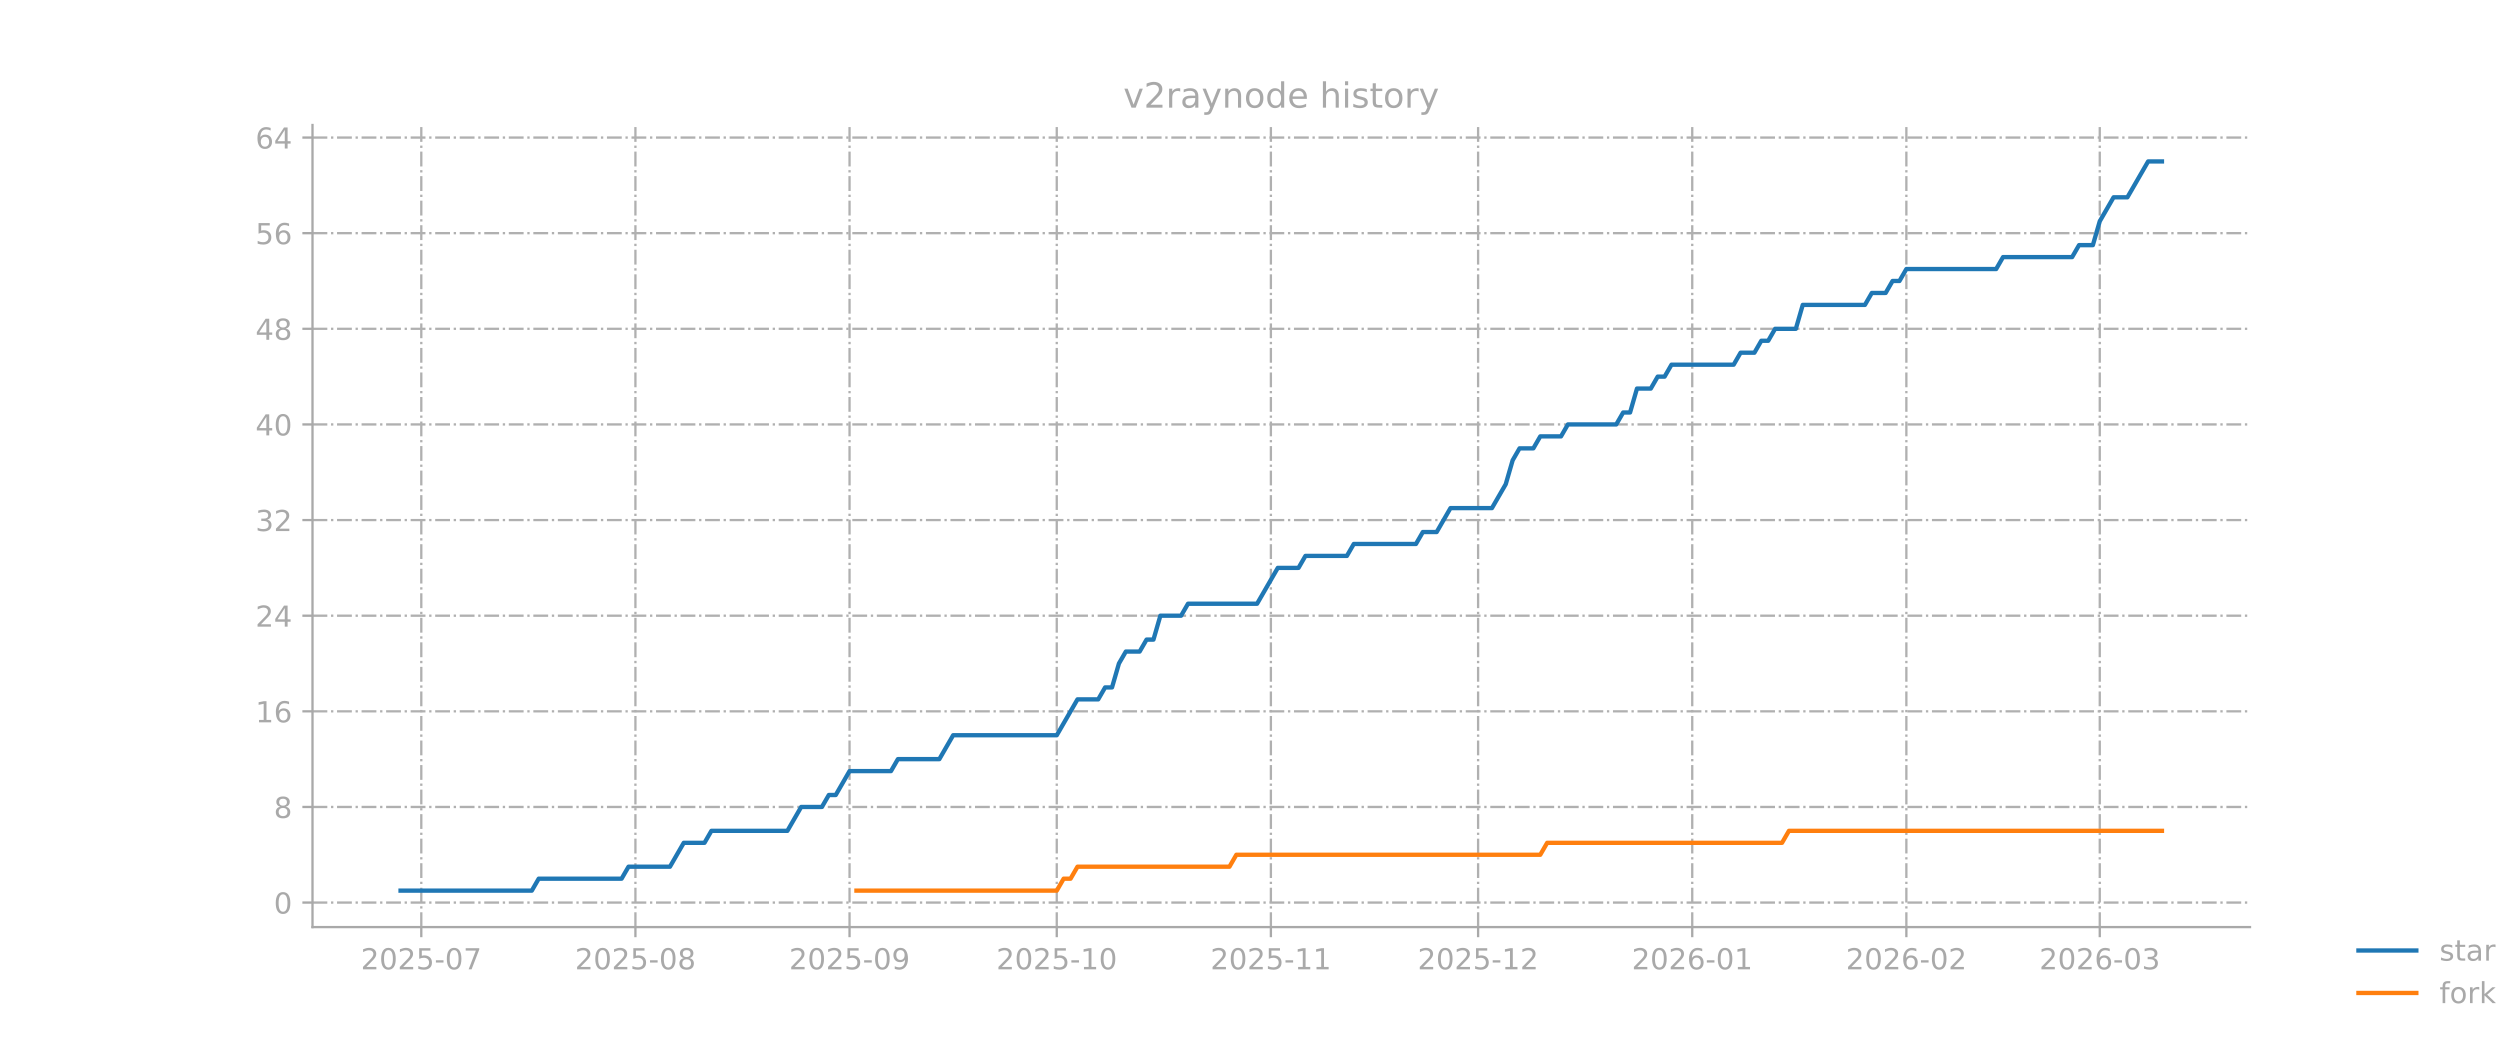
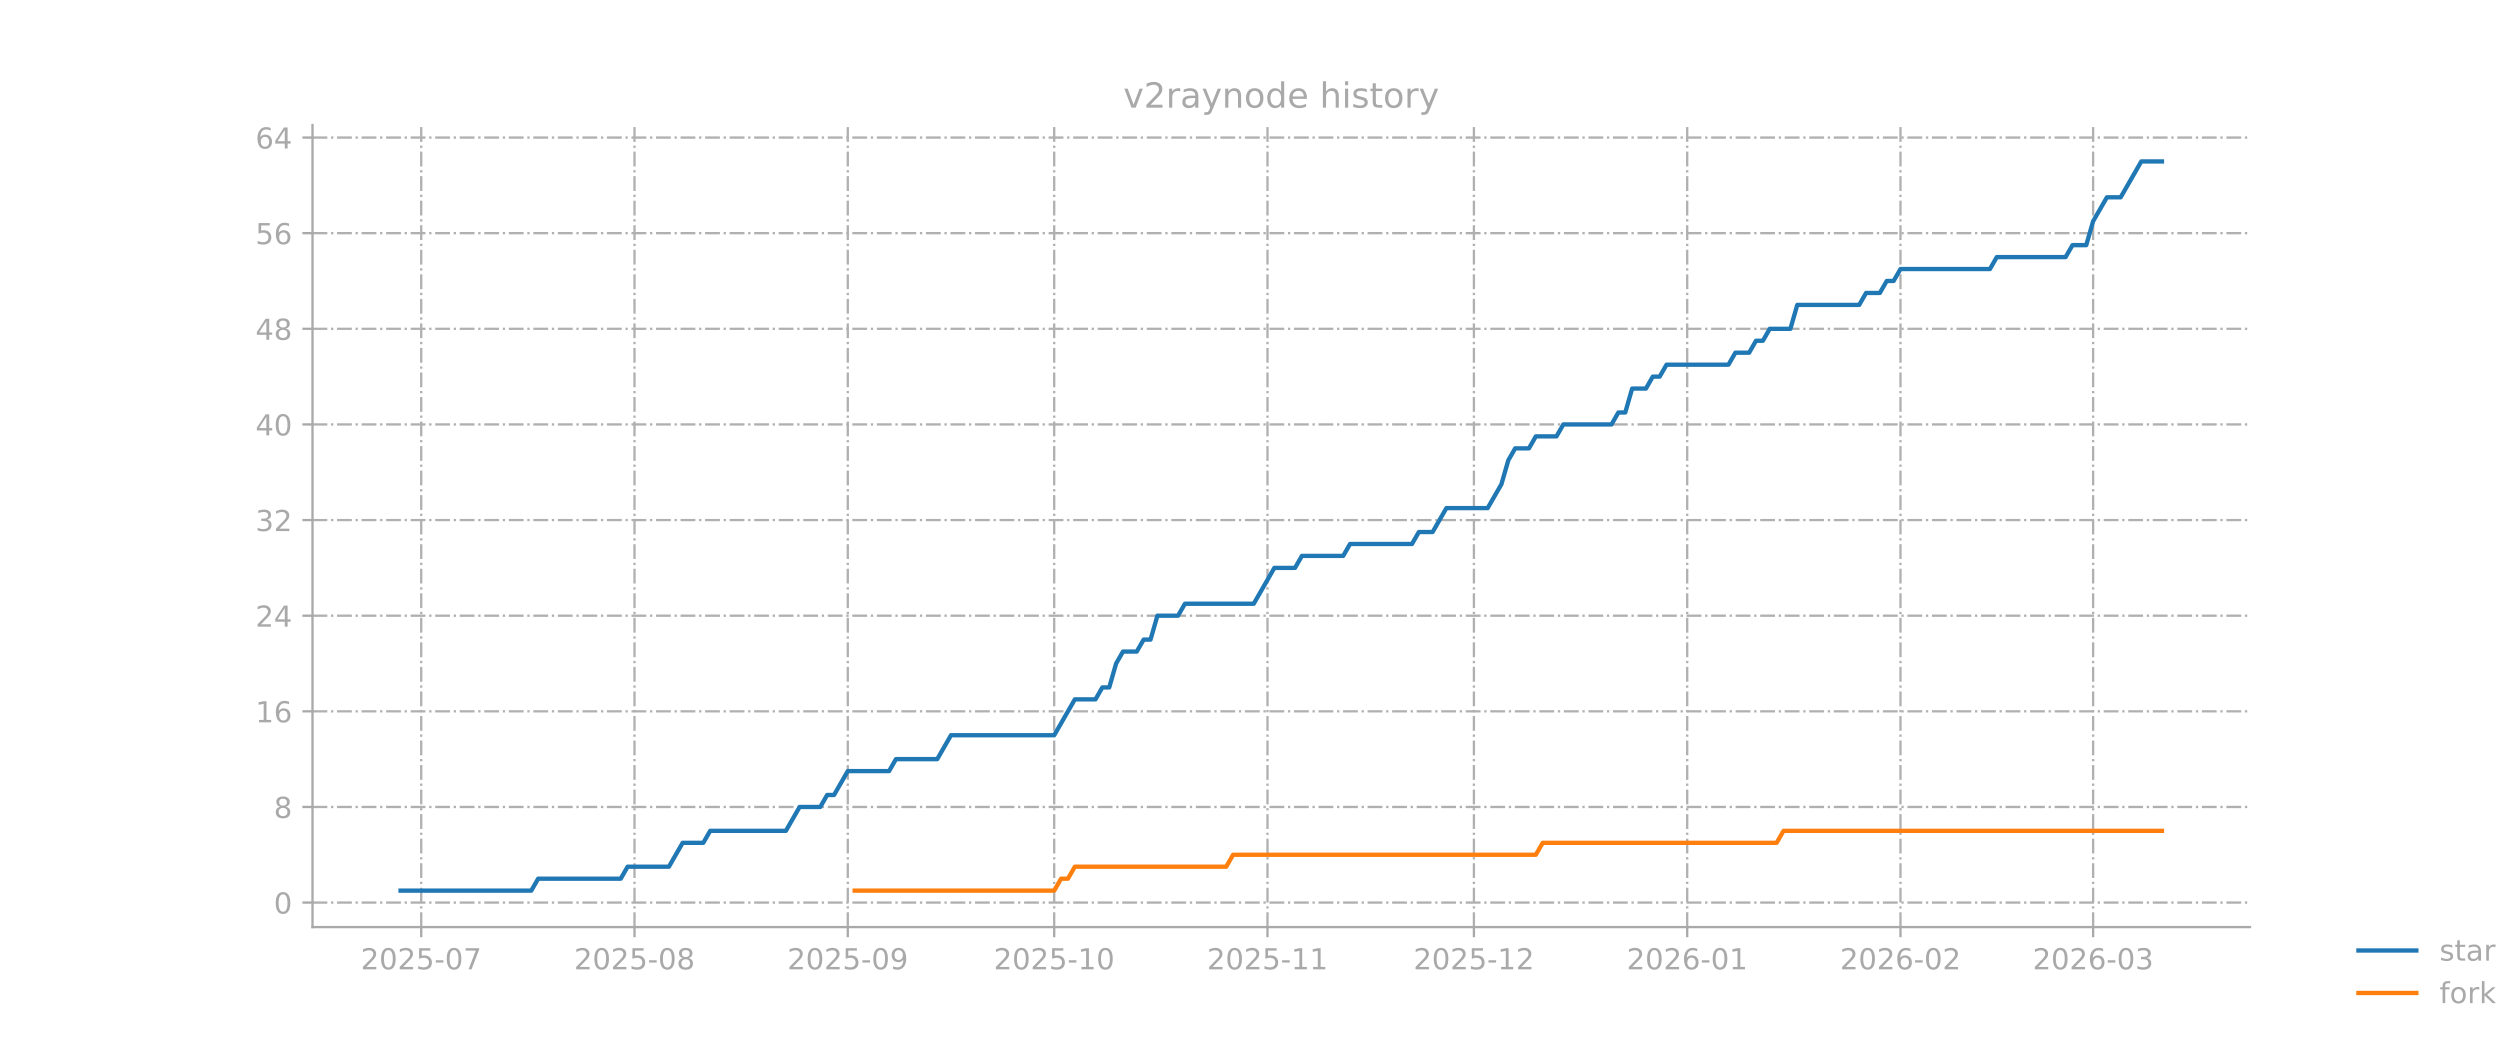
<svg xmlns="http://www.w3.org/2000/svg" xmlns:xlink="http://www.w3.org/1999/xlink" width="864pt" height="360pt" viewBox="0 0 864 360" version="1.1">
  <defs>
    <style type="text/css">*{stroke-linejoin: round; stroke-linecap: butt}</style>
  </defs>
  <g id="figure_1">
    <g id="patch_1">
      <path d="M 0 360  L 864 360  L 864 0  L 0 0  L 0 360  z " style="fill: none; opacity: 0" />
    </g>
    <g id="axes_1">
      <g id="patch_2">
        <path d="M 108 320.4  L 777.6 320.4  L 777.6 43.2  L 108 43.2  L 108 320.4  z " style="fill: none; opacity: 0" />
      </g>
      <g id="matplotlib.axis_1">
        <g id="xtick_1">
          <g id="line2d_1">
-             <path d="M 145.598 320.4  L 145.598 43.2  " clip-path="url(#p0481a44a57)" style="fill: none; stroke-dasharray: 5.12,1.28,0.8,1.28; stroke-dashoffset: 0; stroke: #b0b0b0; stroke-width: 0.8" />
+             <path d="M 145.57 320.4  L 145.57 43.2  " clip-path="url(#p3e96e9bc62)" style="fill: none; stroke-dasharray: 5.12,1.28,0.8,1.28; stroke-dashoffset: 0; stroke: #b0b0b0; stroke-width: 0.8" />
          </g>
          <g id="line2d_2">
            <defs>
-               <path id="m7ad73fa16a" d="M 0 0  L 0 3.5  " style="stroke: #a9a9a9; stroke-width: 0.8" />
+               <path id="m0435fa90f4" d="M 0 0  L 0 3.5  " style="stroke: #a9a9a9; stroke-width: 0.8" />
            </defs>
            <g>
-               <use xlink:href="#m7ad73fa16a" x="145.598" y="320.4" style="fill: #a9a9a9; stroke: #a9a9a9; stroke-width: 0.8" />
+               <use xlink:href="#m0435fa90f4" x="145.57" y="320.4" style="fill: #a9a9a9; stroke: #a9a9a9; stroke-width: 0.8" />
            </g>
          </g>
          <g id="text_1">
-             <g style="fill: #a9a9a9" transform="translate(124.7065 334.9984) scale(0.1 -0.1)">
+             <g style="fill: #a9a9a9" transform="translate(124.6785 334.9984) scale(0.1 -0.1)">
              <defs>
                <path id="DejaVuSans-32" d="M 1228 531  L 3431 531  L 3431 0  L 469 0  L 469 531  Q 828 903 1448 1529  Q 2069 2156 2228 2338  Q 2531 2678 2651 2914  Q 2772 3150 2772 3378  Q 2772 3750 2511 3984  Q 2250 4219 1831 4219  Q 1534 4219 1204 4116  Q 875 4013 500 3803  L 500 4441  Q 881 4594 1212 4672  Q 1544 4750 1819 4750  Q 2544 4750 2975 4387  Q 3406 4025 3406 3419  Q 3406 3131 3298 2873  Q 3191 2616 2906 2266  Q 2828 2175 2409 1742  Q 1991 1309 1228 531  z " transform="scale(0.015625)" />
                <path id="DejaVuSans-30" d="M 2034 4250  Q 1547 4250 1301 3770  Q 1056 3291 1056 2328  Q 1056 1369 1301 889  Q 1547 409 2034 409  Q 2525 409 2770 889  Q 3016 1369 3016 2328  Q 3016 3291 2770 3770  Q 2525 4250 2034 4250  z M 2034 4750  Q 2819 4750 3233 4129  Q 3647 3509 3647 2328  Q 3647 1150 3233 529  Q 2819 -91 2034 -91  Q 1250 -91 836 529  Q 422 1150 422 2328  Q 422 3509 836 4129  Q 1250 4750 2034 4750  z " transform="scale(0.015625)" />
                <path id="DejaVuSans-35" d="M 691 4666  L 3169 4666  L 3169 4134  L 1269 4134  L 1269 2991  Q 1406 3038 1543 3061  Q 1681 3084 1819 3084  Q 2600 3084 3056 2656  Q 3513 2228 3513 1497  Q 3513 744 3044 326  Q 2575 -91 1722 -91  Q 1428 -91 1123 -41  Q 819 9 494 109  L 494 744  Q 775 591 1075 516  Q 1375 441 1709 441  Q 2250 441 2565 725  Q 2881 1009 2881 1497  Q 2881 1984 2565 2268  Q 2250 2553 1709 2553  Q 1456 2553 1204 2497  Q 953 2441 691 2322  L 691 4666  z " transform="scale(0.015625)" />
                <path id="DejaVuSans-2d" d="M 313 2009  L 1997 2009  L 1997 1497  L 313 1497  L 313 2009  z " transform="scale(0.015625)" />
                <path id="DejaVuSans-37" d="M 525 4666  L 3525 4666  L 3525 4397  L 1831 0  L 1172 0  L 2766 4134  L 525 4134  L 525 4666  z " transform="scale(0.015625)" />
              </defs>
              <use xlink:href="#DejaVuSans-32" />
              <use xlink:href="#DejaVuSans-30" transform="translate(63.62305 0)" />
              <use xlink:href="#DejaVuSans-32" transform="translate(127.2461 0)" />
              <use xlink:href="#DejaVuSans-35" transform="translate(190.8691 0)" />
              <use xlink:href="#DejaVuSans-2d" transform="translate(254.4922 0)" />
              <use xlink:href="#DejaVuSans-30" transform="translate(290.5762 0)" />
              <use xlink:href="#DejaVuSans-37" transform="translate(354.1992 0)" />
            </g>
          </g>
        </g>
        <g id="xtick_2">
          <g id="line2d_3">
-             <path d="M 219.6 320.4  L 219.6 43.2  " clip-path="url(#p0481a44a57)" style="fill: none; stroke-dasharray: 5.12,1.28,0.8,1.28; stroke-dashoffset: 0; stroke: #b0b0b0; stroke-width: 0.8" />
+             <path d="M 219.283 320.4  L 219.283 43.2  " clip-path="url(#p3e96e9bc62)" style="fill: none; stroke-dasharray: 5.12,1.28,0.8,1.28; stroke-dashoffset: 0; stroke: #b0b0b0; stroke-width: 0.8" />
          </g>
          <g id="line2d_4">
            <g>
-               <use xlink:href="#m7ad73fa16a" x="219.6" y="320.4" style="fill: #a9a9a9; stroke: #a9a9a9; stroke-width: 0.8" />
+               <use xlink:href="#m0435fa90f4" x="219.283" y="320.4" style="fill: #a9a9a9; stroke: #a9a9a9; stroke-width: 0.8" />
            </g>
          </g>
          <g id="text_2">
-             <g style="fill: #a9a9a9" transform="translate(198.7086 334.9984) scale(0.1 -0.1)">
+             <g style="fill: #a9a9a9" transform="translate(198.3915 334.9984) scale(0.1 -0.1)">
              <defs>
                <path id="DejaVuSans-38" d="M 2034 2216  Q 1584 2216 1326 1975  Q 1069 1734 1069 1313  Q 1069 891 1326 650  Q 1584 409 2034 409  Q 2484 409 2743 651  Q 3003 894 3003 1313  Q 3003 1734 2745 1975  Q 2488 2216 2034 2216  z M 1403 2484  Q 997 2584 770 2862  Q 544 3141 544 3541  Q 544 4100 942 4425  Q 1341 4750 2034 4750  Q 2731 4750 3128 4425  Q 3525 4100 3525 3541  Q 3525 3141 3298 2862  Q 3072 2584 2669 2484  Q 3125 2378 3379 2068  Q 3634 1759 3634 1313  Q 3634 634 3220 271  Q 2806 -91 2034 -91  Q 1263 -91 848 271  Q 434 634 434 1313  Q 434 1759 690 2068  Q 947 2378 1403 2484  z M 1172 3481  Q 1172 3119 1398 2916  Q 1625 2713 2034 2713  Q 2441 2713 2670 2916  Q 2900 3119 2900 3481  Q 2900 3844 2670 4047  Q 2441 4250 2034 4250  Q 1625 4250 1398 4047  Q 1172 3844 1172 3481  z " transform="scale(0.015625)" />
              </defs>
              <use xlink:href="#DejaVuSans-32" />
              <use xlink:href="#DejaVuSans-30" transform="translate(63.62305 0)" />
              <use xlink:href="#DejaVuSans-32" transform="translate(127.2461 0)" />
              <use xlink:href="#DejaVuSans-35" transform="translate(190.8691 0)" />
              <use xlink:href="#DejaVuSans-2d" transform="translate(254.4922 0)" />
              <use xlink:href="#DejaVuSans-30" transform="translate(290.5762 0)" />
              <use xlink:href="#DejaVuSans-38" transform="translate(354.1992 0)" />
            </g>
          </g>
        </g>
        <g id="xtick_3">
          <g id="line2d_5">
-             <path d="M 293.602 320.4  L 293.602 43.2  " clip-path="url(#p0481a44a57)" style="fill: none; stroke-dasharray: 5.12,1.28,0.8,1.28; stroke-dashoffset: 0; stroke: #b0b0b0; stroke-width: 0.8" />
+             <path d="M 292.996 320.4  L 292.996 43.2  " clip-path="url(#p3e96e9bc62)" style="fill: none; stroke-dasharray: 5.12,1.28,0.8,1.28; stroke-dashoffset: 0; stroke: #b0b0b0; stroke-width: 0.8" />
          </g>
          <g id="line2d_6">
            <g>
-               <use xlink:href="#m7ad73fa16a" x="293.602" y="320.4" style="fill: #a9a9a9; stroke: #a9a9a9; stroke-width: 0.8" />
+               <use xlink:href="#m0435fa90f4" x="292.996" y="320.4" style="fill: #a9a9a9; stroke: #a9a9a9; stroke-width: 0.8" />
            </g>
          </g>
          <g id="text_3">
-             <g style="fill: #a9a9a9" transform="translate(272.7107 334.9984) scale(0.1 -0.1)">
+             <g style="fill: #a9a9a9" transform="translate(272.1046 334.9984) scale(0.1 -0.1)">
              <defs>
                <path id="DejaVuSans-39" d="M 703 97  L 703 672  Q 941 559 1184 500  Q 1428 441 1663 441  Q 2288 441 2617 861  Q 2947 1281 2994 2138  Q 2813 1869 2534 1725  Q 2256 1581 1919 1581  Q 1219 1581 811 2004  Q 403 2428 403 3163  Q 403 3881 828 4315  Q 1253 4750 1959 4750  Q 2769 4750 3195 4129  Q 3622 3509 3622 2328  Q 3622 1225 3098 567  Q 2575 -91 1691 -91  Q 1453 -91 1209 -44  Q 966 3 703 97  z M 1959 2075  Q 2384 2075 2632 2365  Q 2881 2656 2881 3163  Q 2881 3666 2632 3958  Q 2384 4250 1959 4250  Q 1534 4250 1286 3958  Q 1038 3666 1038 3163  Q 1038 2656 1286 2365  Q 1534 2075 1959 2075  z " transform="scale(0.015625)" />
              </defs>
              <use xlink:href="#DejaVuSans-32" />
              <use xlink:href="#DejaVuSans-30" transform="translate(63.62305 0)" />
              <use xlink:href="#DejaVuSans-32" transform="translate(127.2461 0)" />
              <use xlink:href="#DejaVuSans-35" transform="translate(190.8691 0)" />
              <use xlink:href="#DejaVuSans-2d" transform="translate(254.4922 0)" />
              <use xlink:href="#DejaVuSans-30" transform="translate(290.5762 0)" />
              <use xlink:href="#DejaVuSans-39" transform="translate(354.1992 0)" />
            </g>
          </g>
        </g>
        <g id="xtick_4">
          <g id="line2d_7">
-             <path d="M 365.217 320.4  L 365.217 43.2  " clip-path="url(#p0481a44a57)" style="fill: none; stroke-dasharray: 5.12,1.28,0.8,1.28; stroke-dashoffset: 0; stroke: #b0b0b0; stroke-width: 0.8" />
+             <path d="M 364.331 320.4  L 364.331 43.2  " clip-path="url(#p3e96e9bc62)" style="fill: none; stroke-dasharray: 5.12,1.28,0.8,1.28; stroke-dashoffset: 0; stroke: #b0b0b0; stroke-width: 0.8" />
          </g>
          <g id="line2d_8">
            <g>
-               <use xlink:href="#m7ad73fa16a" x="365.217" y="320.4" style="fill: #a9a9a9; stroke: #a9a9a9; stroke-width: 0.8" />
+               <use xlink:href="#m0435fa90f4" x="364.331" y="320.4" style="fill: #a9a9a9; stroke: #a9a9a9; stroke-width: 0.8" />
            </g>
          </g>
          <g id="text_4">
-             <g style="fill: #a9a9a9" transform="translate(344.3257 334.9984) scale(0.1 -0.1)">
+             <g style="fill: #a9a9a9" transform="translate(343.4398 334.9984) scale(0.1 -0.1)">
              <defs>
                <path id="DejaVuSans-31" d="M 794 531  L 1825 531  L 1825 4091  L 703 3866  L 703 4441  L 1819 4666  L 2450 4666  L 2450 531  L 3481 531  L 3481 0  L 794 0  L 794 531  z " transform="scale(0.015625)" />
              </defs>
              <use xlink:href="#DejaVuSans-32" />
              <use xlink:href="#DejaVuSans-30" transform="translate(63.62305 0)" />
              <use xlink:href="#DejaVuSans-32" transform="translate(127.2461 0)" />
              <use xlink:href="#DejaVuSans-35" transform="translate(190.8691 0)" />
              <use xlink:href="#DejaVuSans-2d" transform="translate(254.4922 0)" />
              <use xlink:href="#DejaVuSans-31" transform="translate(290.5762 0)" />
              <use xlink:href="#DejaVuSans-30" transform="translate(354.1992 0)" />
            </g>
          </g>
        </g>
        <g id="xtick_5">
          <g id="line2d_9">
-             <path d="M 439.219 320.4  L 439.219 43.2  " clip-path="url(#p0481a44a57)" style="fill: none; stroke-dasharray: 5.12,1.28,0.8,1.28; stroke-dashoffset: 0; stroke: #b0b0b0; stroke-width: 0.8" />
+             <path d="M 438.044 320.4  L 438.044 43.2  " clip-path="url(#p3e96e9bc62)" style="fill: none; stroke-dasharray: 5.12,1.28,0.8,1.28; stroke-dashoffset: 0; stroke: #b0b0b0; stroke-width: 0.8" />
          </g>
          <g id="line2d_10">
            <g>
-               <use xlink:href="#m7ad73fa16a" x="439.219" y="320.4" style="fill: #a9a9a9; stroke: #a9a9a9; stroke-width: 0.8" />
+               <use xlink:href="#m0435fa90f4" x="438.044" y="320.4" style="fill: #a9a9a9; stroke: #a9a9a9; stroke-width: 0.8" />
            </g>
          </g>
          <g id="text_5">
-             <g style="fill: #a9a9a9" transform="translate(418.3278 334.9984) scale(0.1 -0.1)">
+             <g style="fill: #a9a9a9" transform="translate(417.1529 334.9984) scale(0.1 -0.1)">
              <use xlink:href="#DejaVuSans-32" />
              <use xlink:href="#DejaVuSans-30" transform="translate(63.62305 0)" />
              <use xlink:href="#DejaVuSans-32" transform="translate(127.2461 0)" />
              <use xlink:href="#DejaVuSans-35" transform="translate(190.8691 0)" />
              <use xlink:href="#DejaVuSans-2d" transform="translate(254.4922 0)" />
              <use xlink:href="#DejaVuSans-31" transform="translate(290.5762 0)" />
              <use xlink:href="#DejaVuSans-31" transform="translate(354.1992 0)" />
            </g>
          </g>
        </g>
        <g id="xtick_6">
          <g id="line2d_11">
-             <path d="M 510.834 320.4  L 510.834 43.2  " clip-path="url(#p0481a44a57)" style="fill: none; stroke-dasharray: 5.12,1.28,0.8,1.28; stroke-dashoffset: 0; stroke: #b0b0b0; stroke-width: 0.8" />
+             <path d="M 509.38 320.4  L 509.38 43.2  " clip-path="url(#p3e96e9bc62)" style="fill: none; stroke-dasharray: 5.12,1.28,0.8,1.28; stroke-dashoffset: 0; stroke: #b0b0b0; stroke-width: 0.8" />
          </g>
          <g id="line2d_12">
            <g>
-               <use xlink:href="#m7ad73fa16a" x="510.834" y="320.4" style="fill: #a9a9a9; stroke: #a9a9a9; stroke-width: 0.8" />
+               <use xlink:href="#m0435fa90f4" x="509.38" y="320.4" style="fill: #a9a9a9; stroke: #a9a9a9; stroke-width: 0.8" />
            </g>
          </g>
          <g id="text_6">
-             <g style="fill: #a9a9a9" transform="translate(489.9428 334.9984) scale(0.1 -0.1)">
+             <g style="fill: #a9a9a9" transform="translate(488.4881 334.9984) scale(0.1 -0.1)">
              <use xlink:href="#DejaVuSans-32" />
              <use xlink:href="#DejaVuSans-30" transform="translate(63.62305 0)" />
              <use xlink:href="#DejaVuSans-32" transform="translate(127.2461 0)" />
              <use xlink:href="#DejaVuSans-35" transform="translate(190.8691 0)" />
              <use xlink:href="#DejaVuSans-2d" transform="translate(254.4922 0)" />
              <use xlink:href="#DejaVuSans-31" transform="translate(290.5762 0)" />
              <use xlink:href="#DejaVuSans-32" transform="translate(354.1992 0)" />
            </g>
          </g>
        </g>
        <g id="xtick_7">
          <g id="line2d_13">
-             <path d="M 584.836 320.4  L 584.836 43.2  " clip-path="url(#p0481a44a57)" style="fill: none; stroke-dasharray: 5.12,1.28,0.8,1.28; stroke-dashoffset: 0; stroke: #b0b0b0; stroke-width: 0.8" />
+             <path d="M 583.093 320.4  L 583.093 43.2  " clip-path="url(#p3e96e9bc62)" style="fill: none; stroke-dasharray: 5.12,1.28,0.8,1.28; stroke-dashoffset: 0; stroke: #b0b0b0; stroke-width: 0.8" />
          </g>
          <g id="line2d_14">
            <g>
-               <use xlink:href="#m7ad73fa16a" x="584.836" y="320.4" style="fill: #a9a9a9; stroke: #a9a9a9; stroke-width: 0.8" />
+               <use xlink:href="#m0435fa90f4" x="583.093" y="320.4" style="fill: #a9a9a9; stroke: #a9a9a9; stroke-width: 0.8" />
            </g>
          </g>
          <g id="text_7">
-             <g style="fill: #a9a9a9" transform="translate(563.945 334.9984) scale(0.1 -0.1)">
+             <g style="fill: #a9a9a9" transform="translate(562.2012 334.9984) scale(0.1 -0.1)">
              <defs>
                <path id="DejaVuSans-36" d="M 2113 2584  Q 1688 2584 1439 2293  Q 1191 2003 1191 1497  Q 1191 994 1439 701  Q 1688 409 2113 409  Q 2538 409 2786 701  Q 3034 994 3034 1497  Q 3034 2003 2786 2293  Q 2538 2584 2113 2584  z M 3366 4563  L 3366 3988  Q 3128 4100 2886 4159  Q 2644 4219 2406 4219  Q 1781 4219 1451 3797  Q 1122 3375 1075 2522  Q 1259 2794 1537 2939  Q 1816 3084 2150 3084  Q 2853 3084 3261 2657  Q 3669 2231 3669 1497  Q 3669 778 3244 343  Q 2819 -91 2113 -91  Q 1303 -91 875 529  Q 447 1150 447 2328  Q 447 3434 972 4092  Q 1497 4750 2381 4750  Q 2619 4750 2861 4703  Q 3103 4656 3366 4563  z " transform="scale(0.015625)" />
              </defs>
              <use xlink:href="#DejaVuSans-32" />
              <use xlink:href="#DejaVuSans-30" transform="translate(63.62305 0)" />
              <use xlink:href="#DejaVuSans-32" transform="translate(127.2461 0)" />
              <use xlink:href="#DejaVuSans-36" transform="translate(190.8691 0)" />
              <use xlink:href="#DejaVuSans-2d" transform="translate(254.4922 0)" />
              <use xlink:href="#DejaVuSans-30" transform="translate(290.5762 0)" />
              <use xlink:href="#DejaVuSans-31" transform="translate(354.1992 0)" />
            </g>
          </g>
        </g>
        <g id="xtick_8">
          <g id="line2d_15">
-             <path d="M 658.839 320.4  L 658.839 43.2  " clip-path="url(#p0481a44a57)" style="fill: none; stroke-dasharray: 5.12,1.28,0.8,1.28; stroke-dashoffset: 0; stroke: #b0b0b0; stroke-width: 0.8" />
+             <path d="M 656.806 320.4  L 656.806 43.2  " clip-path="url(#p3e96e9bc62)" style="fill: none; stroke-dasharray: 5.12,1.28,0.8,1.28; stroke-dashoffset: 0; stroke: #b0b0b0; stroke-width: 0.8" />
          </g>
          <g id="line2d_16">
            <g>
-               <use xlink:href="#m7ad73fa16a" x="658.839" y="320.4" style="fill: #a9a9a9; stroke: #a9a9a9; stroke-width: 0.8" />
+               <use xlink:href="#m0435fa90f4" x="656.806" y="320.4" style="fill: #a9a9a9; stroke: #a9a9a9; stroke-width: 0.8" />
            </g>
          </g>
          <g id="text_8">
-             <g style="fill: #a9a9a9" transform="translate(637.9471 334.9984) scale(0.1 -0.1)">
+             <g style="fill: #a9a9a9" transform="translate(635.9143 334.9984) scale(0.1 -0.1)">
              <use xlink:href="#DejaVuSans-32" />
              <use xlink:href="#DejaVuSans-30" transform="translate(63.62305 0)" />
              <use xlink:href="#DejaVuSans-32" transform="translate(127.2461 0)" />
              <use xlink:href="#DejaVuSans-36" transform="translate(190.8691 0)" />
              <use xlink:href="#DejaVuSans-2d" transform="translate(254.4922 0)" />
              <use xlink:href="#DejaVuSans-30" transform="translate(290.5762 0)" />
              <use xlink:href="#DejaVuSans-32" transform="translate(354.1992 0)" />
            </g>
          </g>
        </g>
        <g id="xtick_9">
          <g id="line2d_17">
-             <path d="M 725.679 320.4  L 725.679 43.2  " clip-path="url(#p0481a44a57)" style="fill: none; stroke-dasharray: 5.12,1.28,0.8,1.28; stroke-dashoffset: 0; stroke: #b0b0b0; stroke-width: 0.8" />
+             <path d="M 723.385 320.4  L 723.385 43.2  " clip-path="url(#p3e96e9bc62)" style="fill: none; stroke-dasharray: 5.12,1.28,0.8,1.28; stroke-dashoffset: 0; stroke: #b0b0b0; stroke-width: 0.8" />
          </g>
          <g id="line2d_18">
            <g>
-               <use xlink:href="#m7ad73fa16a" x="725.679" y="320.4" style="fill: #a9a9a9; stroke: #a9a9a9; stroke-width: 0.8" />
+               <use xlink:href="#m0435fa90f4" x="723.385" y="320.4" style="fill: #a9a9a9; stroke: #a9a9a9; stroke-width: 0.8" />
            </g>
          </g>
          <g id="text_9">
-             <g style="fill: #a9a9a9" transform="translate(704.7877 334.9984) scale(0.1 -0.1)">
+             <g style="fill: #a9a9a9" transform="translate(702.4938 334.9984) scale(0.1 -0.1)">
              <defs>
                <path id="DejaVuSans-33" d="M 2597 2516  Q 3050 2419 3304 2112  Q 3559 1806 3559 1356  Q 3559 666 3084 287  Q 2609 -91 1734 -91  Q 1441 -91 1130 -33  Q 819 25 488 141  L 488 750  Q 750 597 1062 519  Q 1375 441 1716 441  Q 2309 441 2620 675  Q 2931 909 2931 1356  Q 2931 1769 2642 2001  Q 2353 2234 1838 2234  L 1294 2234  L 1294 2753  L 1863 2753  Q 2328 2753 2575 2939  Q 2822 3125 2822 3475  Q 2822 3834 2567 4026  Q 2313 4219 1838 4219  Q 1578 4219 1281 4162  Q 984 4106 628 3988  L 628 4550  Q 988 4650 1302 4700  Q 1616 4750 1894 4750  Q 2613 4750 3031 4423  Q 3450 4097 3450 3541  Q 3450 3153 3228 2886  Q 3006 2619 2597 2516  z " transform="scale(0.015625)" />
              </defs>
              <use xlink:href="#DejaVuSans-32" />
              <use xlink:href="#DejaVuSans-30" transform="translate(63.62305 0)" />
              <use xlink:href="#DejaVuSans-32" transform="translate(127.2461 0)" />
              <use xlink:href="#DejaVuSans-36" transform="translate(190.8691 0)" />
              <use xlink:href="#DejaVuSans-2d" transform="translate(254.4922 0)" />
              <use xlink:href="#DejaVuSans-30" transform="translate(290.5762 0)" />
              <use xlink:href="#DejaVuSans-33" transform="translate(354.1992 0)" />
            </g>
          </g>
        </g>
      </g>
      <g id="matplotlib.axis_2">
        <g id="ytick_1">
          <g id="line2d_19">
-             <path d="M 108 311.931  L 777.6 311.931  " clip-path="url(#p0481a44a57)" style="fill: none; stroke-dasharray: 5.12,1.28,0.8,1.28; stroke-dashoffset: 0; stroke: #b0b0b0; stroke-width: 0.8" />
+             <path d="M 108 311.931  L 777.6 311.931  " clip-path="url(#p3e96e9bc62)" style="fill: none; stroke-dasharray: 5.12,1.28,0.8,1.28; stroke-dashoffset: 0; stroke: #b0b0b0; stroke-width: 0.8" />
          </g>
          <g id="line2d_20">
            <defs>
-               <path id="md60a457322" d="M 0 0  L -3.5 0  " style="stroke: #a9a9a9; stroke-width: 0.8" />
+               <path id="m50eccfbf62" d="M 0 0  L -3.5 0  " style="stroke: #a9a9a9; stroke-width: 0.8" />
            </defs>
            <g>
-               <use xlink:href="#md60a457322" x="108" y="311.931" style="fill: #a9a9a9; stroke: #a9a9a9; stroke-width: 0.8" />
+               <use xlink:href="#m50eccfbf62" x="108" y="311.931" style="fill: #a9a9a9; stroke: #a9a9a9; stroke-width: 0.8" />
            </g>
          </g>
          <g id="text_10">
            <g style="fill: #a9a9a9" transform="translate(94.6375 315.7304) scale(0.1 -0.1)">
              <use xlink:href="#DejaVuSans-30" />
            </g>
          </g>
        </g>
        <g id="ytick_2">
          <g id="line2d_21">
-             <path d="M 108 278.882  L 777.6 278.882  " clip-path="url(#p0481a44a57)" style="fill: none; stroke-dasharray: 5.12,1.28,0.8,1.28; stroke-dashoffset: 0; stroke: #b0b0b0; stroke-width: 0.8" />
+             <path d="M 108 278.882  L 777.6 278.882  " clip-path="url(#p3e96e9bc62)" style="fill: none; stroke-dasharray: 5.12,1.28,0.8,1.28; stroke-dashoffset: 0; stroke: #b0b0b0; stroke-width: 0.8" />
          </g>
          <g id="line2d_22">
            <g>
-               <use xlink:href="#md60a457322" x="108" y="278.882" style="fill: #a9a9a9; stroke: #a9a9a9; stroke-width: 0.8" />
+               <use xlink:href="#m50eccfbf62" x="108" y="278.882" style="fill: #a9a9a9; stroke: #a9a9a9; stroke-width: 0.8" />
            </g>
          </g>
          <g id="text_11">
            <g style="fill: #a9a9a9" transform="translate(94.6375 282.6812) scale(0.1 -0.1)">
              <use xlink:href="#DejaVuSans-38" />
            </g>
          </g>
        </g>
        <g id="ytick_3">
          <g id="line2d_23">
-             <path d="M 108 245.833  L 777.6 245.833  " clip-path="url(#p0481a44a57)" style="fill: none; stroke-dasharray: 5.12,1.28,0.8,1.28; stroke-dashoffset: 0; stroke: #b0b0b0; stroke-width: 0.8" />
+             <path d="M 108 245.833  L 777.6 245.833  " clip-path="url(#p3e96e9bc62)" style="fill: none; stroke-dasharray: 5.12,1.28,0.8,1.28; stroke-dashoffset: 0; stroke: #b0b0b0; stroke-width: 0.8" />
          </g>
          <g id="line2d_24">
            <g>
-               <use xlink:href="#md60a457322" x="108" y="245.833" style="fill: #a9a9a9; stroke: #a9a9a9; stroke-width: 0.8" />
+               <use xlink:href="#m50eccfbf62" x="108" y="245.833" style="fill: #a9a9a9; stroke: #a9a9a9; stroke-width: 0.8" />
            </g>
          </g>
          <g id="text_12">
            <g style="fill: #a9a9a9" transform="translate(88.275 249.632) scale(0.1 -0.1)">
              <use xlink:href="#DejaVuSans-31" />
              <use xlink:href="#DejaVuSans-36" transform="translate(63.62305 0)" />
            </g>
          </g>
        </g>
        <g id="ytick_4">
          <g id="line2d_25">
-             <path d="M 108 212.784  L 777.6 212.784  " clip-path="url(#p0481a44a57)" style="fill: none; stroke-dasharray: 5.12,1.28,0.8,1.28; stroke-dashoffset: 0; stroke: #b0b0b0; stroke-width: 0.8" />
+             <path d="M 108 212.784  L 777.6 212.784  " clip-path="url(#p3e96e9bc62)" style="fill: none; stroke-dasharray: 5.12,1.28,0.8,1.28; stroke-dashoffset: 0; stroke: #b0b0b0; stroke-width: 0.8" />
          </g>
          <g id="line2d_26">
            <g>
-               <use xlink:href="#md60a457322" x="108" y="212.784" style="fill: #a9a9a9; stroke: #a9a9a9; stroke-width: 0.8" />
+               <use xlink:href="#m50eccfbf62" x="108" y="212.784" style="fill: #a9a9a9; stroke: #a9a9a9; stroke-width: 0.8" />
            </g>
          </g>
          <g id="text_13">
            <g style="fill: #a9a9a9" transform="translate(88.275 216.5828) scale(0.1 -0.1)">
              <defs>
                <path id="DejaVuSans-34" d="M 2419 4116  L 825 1625  L 2419 1625  L 2419 4116  z M 2253 4666  L 3047 4666  L 3047 1625  L 3713 1625  L 3713 1100  L 3047 1100  L 3047 0  L 2419 0  L 2419 1100  L 313 1100  L 313 1709  L 2253 4666  z " transform="scale(0.015625)" />
              </defs>
              <use xlink:href="#DejaVuSans-32" />
              <use xlink:href="#DejaVuSans-34" transform="translate(63.62305 0)" />
            </g>
          </g>
        </g>
        <g id="ytick_5">
          <g id="line2d_27">
-             <path d="M 108 179.734  L 777.6 179.734  " clip-path="url(#p0481a44a57)" style="fill: none; stroke-dasharray: 5.12,1.28,0.8,1.28; stroke-dashoffset: 0; stroke: #b0b0b0; stroke-width: 0.8" />
+             <path d="M 108 179.734  L 777.6 179.734  " clip-path="url(#p3e96e9bc62)" style="fill: none; stroke-dasharray: 5.12,1.28,0.8,1.28; stroke-dashoffset: 0; stroke: #b0b0b0; stroke-width: 0.8" />
          </g>
          <g id="line2d_28">
            <g>
-               <use xlink:href="#md60a457322" x="108" y="179.734" style="fill: #a9a9a9; stroke: #a9a9a9; stroke-width: 0.8" />
+               <use xlink:href="#m50eccfbf62" x="108" y="179.734" style="fill: #a9a9a9; stroke: #a9a9a9; stroke-width: 0.8" />
            </g>
          </g>
          <g id="text_14">
            <g style="fill: #a9a9a9" transform="translate(88.275 183.5336) scale(0.1 -0.1)">
              <use xlink:href="#DejaVuSans-33" />
              <use xlink:href="#DejaVuSans-32" transform="translate(63.62305 0)" />
            </g>
          </g>
        </g>
        <g id="ytick_6">
          <g id="line2d_29">
-             <path d="M 108 146.685  L 777.6 146.685  " clip-path="url(#p0481a44a57)" style="fill: none; stroke-dasharray: 5.12,1.28,0.8,1.28; stroke-dashoffset: 0; stroke: #b0b0b0; stroke-width: 0.8" />
+             <path d="M 108 146.685  L 777.6 146.685  " clip-path="url(#p3e96e9bc62)" style="fill: none; stroke-dasharray: 5.12,1.28,0.8,1.28; stroke-dashoffset: 0; stroke: #b0b0b0; stroke-width: 0.8" />
          </g>
          <g id="line2d_30">
            <g>
-               <use xlink:href="#md60a457322" x="108" y="146.685" style="fill: #a9a9a9; stroke: #a9a9a9; stroke-width: 0.8" />
+               <use xlink:href="#m50eccfbf62" x="108" y="146.685" style="fill: #a9a9a9; stroke: #a9a9a9; stroke-width: 0.8" />
            </g>
          </g>
          <g id="text_15">
            <g style="fill: #a9a9a9" transform="translate(88.275 150.4845) scale(0.1 -0.1)">
              <use xlink:href="#DejaVuSans-34" />
              <use xlink:href="#DejaVuSans-30" transform="translate(63.62305 0)" />
            </g>
          </g>
        </g>
        <g id="ytick_7">
          <g id="line2d_31">
-             <path d="M 108 113.636  L 777.6 113.636  " clip-path="url(#p0481a44a57)" style="fill: none; stroke-dasharray: 5.12,1.28,0.8,1.28; stroke-dashoffset: 0; stroke: #b0b0b0; stroke-width: 0.8" />
+             <path d="M 108 113.636  L 777.6 113.636  " clip-path="url(#p3e96e9bc62)" style="fill: none; stroke-dasharray: 5.12,1.28,0.8,1.28; stroke-dashoffset: 0; stroke: #b0b0b0; stroke-width: 0.8" />
          </g>
          <g id="line2d_32">
            <g>
-               <use xlink:href="#md60a457322" x="108" y="113.636" style="fill: #a9a9a9; stroke: #a9a9a9; stroke-width: 0.8" />
+               <use xlink:href="#m50eccfbf62" x="108" y="113.636" style="fill: #a9a9a9; stroke: #a9a9a9; stroke-width: 0.8" />
            </g>
          </g>
          <g id="text_16">
            <g style="fill: #a9a9a9" transform="translate(88.275 117.4353) scale(0.1 -0.1)">
              <use xlink:href="#DejaVuSans-34" />
              <use xlink:href="#DejaVuSans-38" transform="translate(63.62305 0)" />
            </g>
          </g>
        </g>
        <g id="ytick_8">
          <g id="line2d_33">
-             <path d="M 108 80.587  L 777.6 80.587  " clip-path="url(#p0481a44a57)" style="fill: none; stroke-dasharray: 5.12,1.28,0.8,1.28; stroke-dashoffset: 0; stroke: #b0b0b0; stroke-width: 0.8" />
+             <path d="M 108 80.587  L 777.6 80.587  " clip-path="url(#p3e96e9bc62)" style="fill: none; stroke-dasharray: 5.12,1.28,0.8,1.28; stroke-dashoffset: 0; stroke: #b0b0b0; stroke-width: 0.8" />
          </g>
          <g id="line2d_34">
            <g>
-               <use xlink:href="#md60a457322" x="108" y="80.587" style="fill: #a9a9a9; stroke: #a9a9a9; stroke-width: 0.8" />
+               <use xlink:href="#m50eccfbf62" x="108" y="80.587" style="fill: #a9a9a9; stroke: #a9a9a9; stroke-width: 0.8" />
            </g>
          </g>
          <g id="text_17">
            <g style="fill: #a9a9a9" transform="translate(88.275 84.3861) scale(0.1 -0.1)">
              <use xlink:href="#DejaVuSans-35" />
              <use xlink:href="#DejaVuSans-36" transform="translate(63.62305 0)" />
            </g>
          </g>
        </g>
        <g id="ytick_9">
          <g id="line2d_35">
-             <path d="M 108 47.538  L 777.6 47.538  " clip-path="url(#p0481a44a57)" style="fill: none; stroke-dasharray: 5.12,1.28,0.8,1.28; stroke-dashoffset: 0; stroke: #b0b0b0; stroke-width: 0.8" />
+             <path d="M 108 47.538  L 777.6 47.538  " clip-path="url(#p3e96e9bc62)" style="fill: none; stroke-dasharray: 5.12,1.28,0.8,1.28; stroke-dashoffset: 0; stroke: #b0b0b0; stroke-width: 0.8" />
          </g>
          <g id="line2d_36">
            <g>
-               <use xlink:href="#md60a457322" x="108" y="47.538" style="fill: #a9a9a9; stroke: #a9a9a9; stroke-width: 0.8" />
+               <use xlink:href="#m50eccfbf62" x="108" y="47.538" style="fill: #a9a9a9; stroke: #a9a9a9; stroke-width: 0.8" />
            </g>
          </g>
          <g id="text_18">
            <g style="fill: #a9a9a9" transform="translate(88.275 51.33692) scale(0.1 -0.1)">
              <use xlink:href="#DejaVuSans-36" />
              <use xlink:href="#DejaVuSans-34" transform="translate(63.62305 0)" />
            </g>
          </g>
        </g>
      </g>
      <g id="line2d_37">
-         <path d="M 138.436 307.8  L 183.793 307.8  L 186.18 303.669  L 214.826 303.669  L 217.213 299.538  L 231.536 299.538  L 236.31 291.275  L 243.472 291.275  L 245.859 287.144  L 272.118 287.144  L 276.892 278.882  L 284.053 278.882  L 286.441 274.751  L 288.828 274.751  L 293.602 266.489  L 307.925 266.489  L 310.312 262.357  L 324.635 262.357  L 329.41 254.095  L 365.217 254.095  L 372.379 241.702  L 379.54 241.702  L 381.927 237.57  L 384.314 237.57  L 386.702 229.308  L 389.089 225.177  L 393.863 225.177  L 396.25 221.046  L 398.637 221.046  L 401.025 212.784  L 408.186 212.784  L 410.573 208.652  L 434.445 208.652  L 441.606 196.259  L 448.768 196.259  L 451.155 192.128  L 465.478 192.128  L 467.865 187.997  L 489.35 187.997  L 491.737 183.866  L 496.511 183.866  L 501.286 175.603  L 515.609 175.603  L 520.383 167.341  L 522.77 159.079  L 525.157 154.948  L 529.932 154.948  L 532.319 150.816  L 539.48 150.816  L 541.867 146.685  L 558.578 146.685  L 560.965 142.554  L 563.352 142.554  L 565.739 134.292  L 570.513 134.292  L 572.901 130.161  L 575.288 130.161  L 577.675 126.03  L 599.159 126.03  L 601.547 121.898  L 606.321 121.898  L 608.708 117.767  L 611.095 117.767  L 613.482 113.636  L 620.644 113.636  L 623.031 105.374  L 644.516 105.374  L 646.903 101.243  L 651.677 101.243  L 654.064 97.111  L 656.451 97.111  L 658.839 92.98  L 689.872 92.98  L 692.259 88.849  L 716.13 88.849  L 718.518 84.718  L 723.292 84.718  L 725.679 76.456  L 730.453 68.193  L 735.228 68.193  L 742.389 55.8  L 747.164 55.8  L 747.164 55.8  " clip-path="url(#p0481a44a57)" style="fill: none; stroke: #1f77b4; stroke-width: 1.5; stroke-linecap: square" />
+         <path d="M 138.436 307.8  L 183.615 307.8  L 185.993 303.669  L 214.527 303.669  L 216.905 299.538  L 231.172 299.538  L 235.928 291.275  L 243.061 291.275  L 245.439 287.144  L 271.595 287.144  L 276.351 278.882  L 283.485 278.882  L 285.863 274.751  L 288.24 274.751  L 292.996 266.489  L 307.263 266.489  L 309.641 262.357  L 323.908 262.357  L 328.664 254.095  L 364.331 254.095  L 371.465 241.702  L 378.598 241.702  L 380.976 237.57  L 383.354 237.57  L 385.732 229.308  L 388.11 225.177  L 392.865 225.177  L 395.243 221.046  L 397.621 221.046  L 399.999 212.784  L 407.132 212.784  L 409.51 208.652  L 433.289 208.652  L 440.422 196.259  L 447.556 196.259  L 449.934 192.128  L 464.201 192.128  L 466.578 187.997  L 487.979 187.997  L 490.357 183.866  L 495.113 183.866  L 499.868 175.603  L 514.135 175.603  L 518.891 167.341  L 521.269 159.079  L 523.647 154.948  L 528.402 154.948  L 530.78 150.816  L 537.914 150.816  L 540.291 146.685  L 556.936 146.685  L 559.314 142.554  L 561.692 142.554  L 564.07 134.292  L 568.826 134.292  L 571.203 130.161  L 573.581 130.161  L 575.959 126.03  L 597.36 126.03  L 599.737 121.898  L 604.493 121.898  L 606.871 117.767  L 609.249 117.767  L 611.627 113.636  L 618.76 113.636  L 621.138 105.374  L 642.539 105.374  L 644.916 101.243  L 649.672 101.243  L 652.05 97.111  L 654.428 97.111  L 656.806 92.98  L 687.718 92.98  L 690.095 88.849  L 713.874 88.849  L 716.252 84.718  L 721.007 84.718  L 723.385 76.456  L 728.141 68.193  L 732.897 68.193  L 740.03 55.8  L 747.164 55.8  L 747.164 55.8  " clip-path="url(#p3e96e9bc62)" style="fill: none; stroke: #1f77b4; stroke-width: 1.5; stroke-linecap: square" />
      </g>
      <g id="line2d_38">
-         <path d="M 295.989 307.8  L 365.217 307.8  L 367.604 303.669  L 369.991 303.669  L 372.379 299.538  L 424.896 299.538  L 427.283 295.407  L 532.319 295.407  L 534.706 291.275  L 615.87 291.275  L 618.257 287.144  L 747.164 287.144  L 747.164 287.144  " clip-path="url(#p0481a44a57)" style="fill: none; stroke: #ff7f0e; stroke-width: 1.5; stroke-linecap: square" />
+         <path d="M 295.374 307.8  L 364.331 307.8  L 366.709 303.669  L 369.087 303.669  L 371.465 299.538  L 423.777 299.538  L 426.155 295.407  L 530.78 295.407  L 533.158 291.275  L 614.005 291.275  L 616.382 287.144  L 747.164 287.144  L 747.164 287.144  " clip-path="url(#p3e96e9bc62)" style="fill: none; stroke: #ff7f0e; stroke-width: 1.5; stroke-linecap: square" />
      </g>
      <g id="patch_3">
        <path d="M 108 320.4  L 108 43.2  " style="fill: none; stroke: #a9a9a9; stroke-width: 0.8; stroke-linejoin: miter; stroke-linecap: square" />
      </g>
      <g id="patch_4">
        <path d="M 777.6 320.4  L 777.6 43.2  " style="fill: none" />
      </g>
      <g id="patch_5">
        <path d="M 108 320.4  L 777.6 320.4  " style="fill: none; stroke: #a9a9a9; stroke-width: 0.8; stroke-linejoin: miter; stroke-linecap: square" />
      </g>
      <g id="patch_6">
        <path d="M 108 43.2  L 777.6 43.2  " style="fill: none" />
      </g>
      <g id="text_19">
        <g style="fill: #a9a9a9" transform="translate(388.2188 37.2) scale(0.12 -0.12)">
          <defs>
            <path id="DejaVuSans-76" d="M 191 3500  L 800 3500  L 1894 563  L 2988 3500  L 3597 3500  L 2284 0  L 1503 0  L 191 3500  z " transform="scale(0.015625)" />
            <path id="DejaVuSans-72" d="M 2631 2963  Q 2534 3019 2420 3045  Q 2306 3072 2169 3072  Q 1681 3072 1420 2755  Q 1159 2438 1159 1844  L 1159 0  L 581 0  L 581 3500  L 1159 3500  L 1159 2956  Q 1341 3275 1631 3429  Q 1922 3584 2338 3584  Q 2397 3584 2469 3576  Q 2541 3569 2628 3553  L 2631 2963  z " transform="scale(0.015625)" />
            <path id="DejaVuSans-61" d="M 2194 1759  Q 1497 1759 1228 1600  Q 959 1441 959 1056  Q 959 750 1161 570  Q 1363 391 1709 391  Q 2188 391 2477 730  Q 2766 1069 2766 1631  L 2766 1759  L 2194 1759  z M 3341 1997  L 3341 0  L 2766 0  L 2766 531  Q 2569 213 2275 61  Q 1981 -91 1556 -91  Q 1019 -91 701 211  Q 384 513 384 1019  Q 384 1609 779 1909  Q 1175 2209 1959 2209  L 2766 2209  L 2766 2266  Q 2766 2663 2505 2880  Q 2244 3097 1772 3097  Q 1472 3097 1187 3025  Q 903 2953 641 2809  L 641 3341  Q 956 3463 1253 3523  Q 1550 3584 1831 3584  Q 2591 3584 2966 3190  Q 3341 2797 3341 1997  z " transform="scale(0.015625)" />
            <path id="DejaVuSans-79" d="M 2059 -325  Q 1816 -950 1584 -1140  Q 1353 -1331 966 -1331  L 506 -1331  L 506 -850  L 844 -850  Q 1081 -850 1212 -737  Q 1344 -625 1503 -206  L 1606 56  L 191 3500  L 800 3500  L 1894 763  L 2988 3500  L 3597 3500  L 2059 -325  z " transform="scale(0.015625)" />
            <path id="DejaVuSans-6e" d="M 3513 2113  L 3513 0  L 2938 0  L 2938 2094  Q 2938 2591 2744 2837  Q 2550 3084 2163 3084  Q 1697 3084 1428 2787  Q 1159 2491 1159 1978  L 1159 0  L 581 0  L 581 3500  L 1159 3500  L 1159 2956  Q 1366 3272 1645 3428  Q 1925 3584 2291 3584  Q 2894 3584 3203 3211  Q 3513 2838 3513 2113  z " transform="scale(0.015625)" />
            <path id="DejaVuSans-6f" d="M 1959 3097  Q 1497 3097 1228 2736  Q 959 2375 959 1747  Q 959 1119 1226 758  Q 1494 397 1959 397  Q 2419 397 2687 759  Q 2956 1122 2956 1747  Q 2956 2369 2687 2733  Q 2419 3097 1959 3097  z M 1959 3584  Q 2709 3584 3137 3096  Q 3566 2609 3566 1747  Q 3566 888 3137 398  Q 2709 -91 1959 -91  Q 1206 -91 779 398  Q 353 888 353 1747  Q 353 2609 779 3096  Q 1206 3584 1959 3584  z " transform="scale(0.015625)" />
            <path id="DejaVuSans-64" d="M 2906 2969  L 2906 4863  L 3481 4863  L 3481 0  L 2906 0  L 2906 525  Q 2725 213 2448 61  Q 2172 -91 1784 -91  Q 1150 -91 751 415  Q 353 922 353 1747  Q 353 2572 751 3078  Q 1150 3584 1784 3584  Q 2172 3584 2448 3432  Q 2725 3281 2906 2969  z M 947 1747  Q 947 1113 1208 752  Q 1469 391 1925 391  Q 2381 391 2643 752  Q 2906 1113 2906 1747  Q 2906 2381 2643 2742  Q 2381 3103 1925 3103  Q 1469 3103 1208 2742  Q 947 2381 947 1747  z " transform="scale(0.015625)" />
            <path id="DejaVuSans-65" d="M 3597 1894  L 3597 1613  L 953 1613  Q 991 1019 1311 708  Q 1631 397 2203 397  Q 2534 397 2845 478  Q 3156 559 3463 722  L 3463 178  Q 3153 47 2828 -22  Q 2503 -91 2169 -91  Q 1331 -91 842 396  Q 353 884 353 1716  Q 353 2575 817 3079  Q 1281 3584 2069 3584  Q 2775 3584 3186 3129  Q 3597 2675 3597 1894  z M 3022 2063  Q 3016 2534 2758 2815  Q 2500 3097 2075 3097  Q 1594 3097 1305 2825  Q 1016 2553 972 2059  L 3022 2063  z " transform="scale(0.015625)" />
            <path id="DejaVuSans-20" transform="scale(0.015625)" />
            <path id="DejaVuSans-68" d="M 3513 2113  L 3513 0  L 2938 0  L 2938 2094  Q 2938 2591 2744 2837  Q 2550 3084 2163 3084  Q 1697 3084 1428 2787  Q 1159 2491 1159 1978  L 1159 0  L 581 0  L 581 4863  L 1159 4863  L 1159 2956  Q 1366 3272 1645 3428  Q 1925 3584 2291 3584  Q 2894 3584 3203 3211  Q 3513 2838 3513 2113  z " transform="scale(0.015625)" />
            <path id="DejaVuSans-69" d="M 603 3500  L 1178 3500  L 1178 0  L 603 0  L 603 3500  z M 603 4863  L 1178 4863  L 1178 4134  L 603 4134  L 603 4863  z " transform="scale(0.015625)" />
            <path id="DejaVuSans-73" d="M 2834 3397  L 2834 2853  Q 2591 2978 2328 3040  Q 2066 3103 1784 3103  Q 1356 3103 1142 2972  Q 928 2841 928 2578  Q 928 2378 1081 2264  Q 1234 2150 1697 2047  L 1894 2003  Q 2506 1872 2764 1633  Q 3022 1394 3022 966  Q 3022 478 2636 193  Q 2250 -91 1575 -91  Q 1294 -91 989 -36  Q 684 19 347 128  L 347 722  Q 666 556 975 473  Q 1284 391 1588 391  Q 1994 391 2212 530  Q 2431 669 2431 922  Q 2431 1156 2273 1281  Q 2116 1406 1581 1522  L 1381 1569  Q 847 1681 609 1914  Q 372 2147 372 2553  Q 372 3047 722 3315  Q 1072 3584 1716 3584  Q 2034 3584 2315 3537  Q 2597 3491 2834 3397  z " transform="scale(0.015625)" />
            <path id="DejaVuSans-74" d="M 1172 4494  L 1172 3500  L 2356 3500  L 2356 3053  L 1172 3053  L 1172 1153  Q 1172 725 1289 603  Q 1406 481 1766 481  L 2356 481  L 2356 0  L 1766 0  Q 1100 0 847 248  Q 594 497 594 1153  L 594 3053  L 172 3053  L 172 3500  L 594 3500  L 594 4494  L 1172 4494  z " transform="scale(0.015625)" />
          </defs>
          <use xlink:href="#DejaVuSans-76" />
          <use xlink:href="#DejaVuSans-32" transform="translate(59.17969 0)" />
          <use xlink:href="#DejaVuSans-72" transform="translate(122.8027 0)" />
          <use xlink:href="#DejaVuSans-61" transform="translate(163.916 0)" />
          <use xlink:href="#DejaVuSans-79" transform="translate(225.1953 0)" />
          <use xlink:href="#DejaVuSans-6e" transform="translate(284.375 0)" />
          <use xlink:href="#DejaVuSans-6f" transform="translate(347.7539 0)" />
          <use xlink:href="#DejaVuSans-64" transform="translate(408.9355 0)" />
          <use xlink:href="#DejaVuSans-65" transform="translate(472.4121 0)" />
          <use xlink:href="#DejaVuSans-20" transform="translate(533.9355 0)" />
          <use xlink:href="#DejaVuSans-68" transform="translate(565.7227 0)" />
          <use xlink:href="#DejaVuSans-69" transform="translate(629.1016 0)" />
          <use xlink:href="#DejaVuSans-73" transform="translate(656.8848 0)" />
          <use xlink:href="#DejaVuSans-74" transform="translate(708.9844 0)" />
          <use xlink:href="#DejaVuSans-6f" transform="translate(748.1934 0)" />
          <use xlink:href="#DejaVuSans-72" transform="translate(809.375 0)" />
          <use xlink:href="#DejaVuSans-79" transform="translate(850.4883 0)" />
        </g>
      </g>
      <g id="legend_1">
        <g id="line2d_39">
          <path d="M 815.08 328.498  L 825.08 328.498  L 835.08 328.498  " style="fill: none; stroke: #1f77b4; stroke-width: 1.5; stroke-linecap: square" />
        </g>
        <g id="text_20">
          <g style="fill: #a9a9a9" transform="translate(843.08 331.9984) scale(0.1 -0.1)">
            <use xlink:href="#DejaVuSans-73" />
            <use xlink:href="#DejaVuSans-74" transform="translate(52.09961 0)" />
            <use xlink:href="#DejaVuSans-61" transform="translate(91.30859 0)" />
            <use xlink:href="#DejaVuSans-72" transform="translate(152.5879 0)" />
          </g>
        </g>
        <g id="line2d_40">
          <path d="M 815.08 343.177  L 825.08 343.177  L 835.08 343.177  " style="fill: none; stroke: #ff7f0e; stroke-width: 1.5; stroke-linecap: square" />
        </g>
        <g id="text_21">
          <g style="fill: #a9a9a9" transform="translate(843.08 346.6766) scale(0.1 -0.1)">
            <defs>
              <path id="DejaVuSans-66" d="M 2375 4863  L 2375 4384  L 1825 4384  Q 1516 4384 1395 4259  Q 1275 4134 1275 3809  L 1275 3500  L 2222 3500  L 2222 3053  L 1275 3053  L 1275 0  L 697 0  L 697 3053  L 147 3053  L 147 3500  L 697 3500  L 697 3744  Q 697 4328 969 4595  Q 1241 4863 1831 4863  L 2375 4863  z " transform="scale(0.015625)" />
              <path id="DejaVuSans-6b" d="M 581 4863  L 1159 4863  L 1159 1991  L 2875 3500  L 3609 3500  L 1753 1863  L 3688 0  L 2938 0  L 1159 1709  L 1159 0  L 581 0  L 581 4863  z " transform="scale(0.015625)" />
            </defs>
            <use xlink:href="#DejaVuSans-66" />
            <use xlink:href="#DejaVuSans-6f" transform="translate(35.20508 0)" />
            <use xlink:href="#DejaVuSans-72" transform="translate(96.38672 0)" />
            <use xlink:href="#DejaVuSans-6b" transform="translate(137.5 0)" />
          </g>
        </g>
      </g>
    </g>
  </g>
  <defs>
-     <clipPath id="p0481a44a57">
+     <clipPath id="p3e96e9bc62">
      <rect x="108" y="43.2" width="669.6" height="277.2" />
    </clipPath>
  </defs>
</svg>
